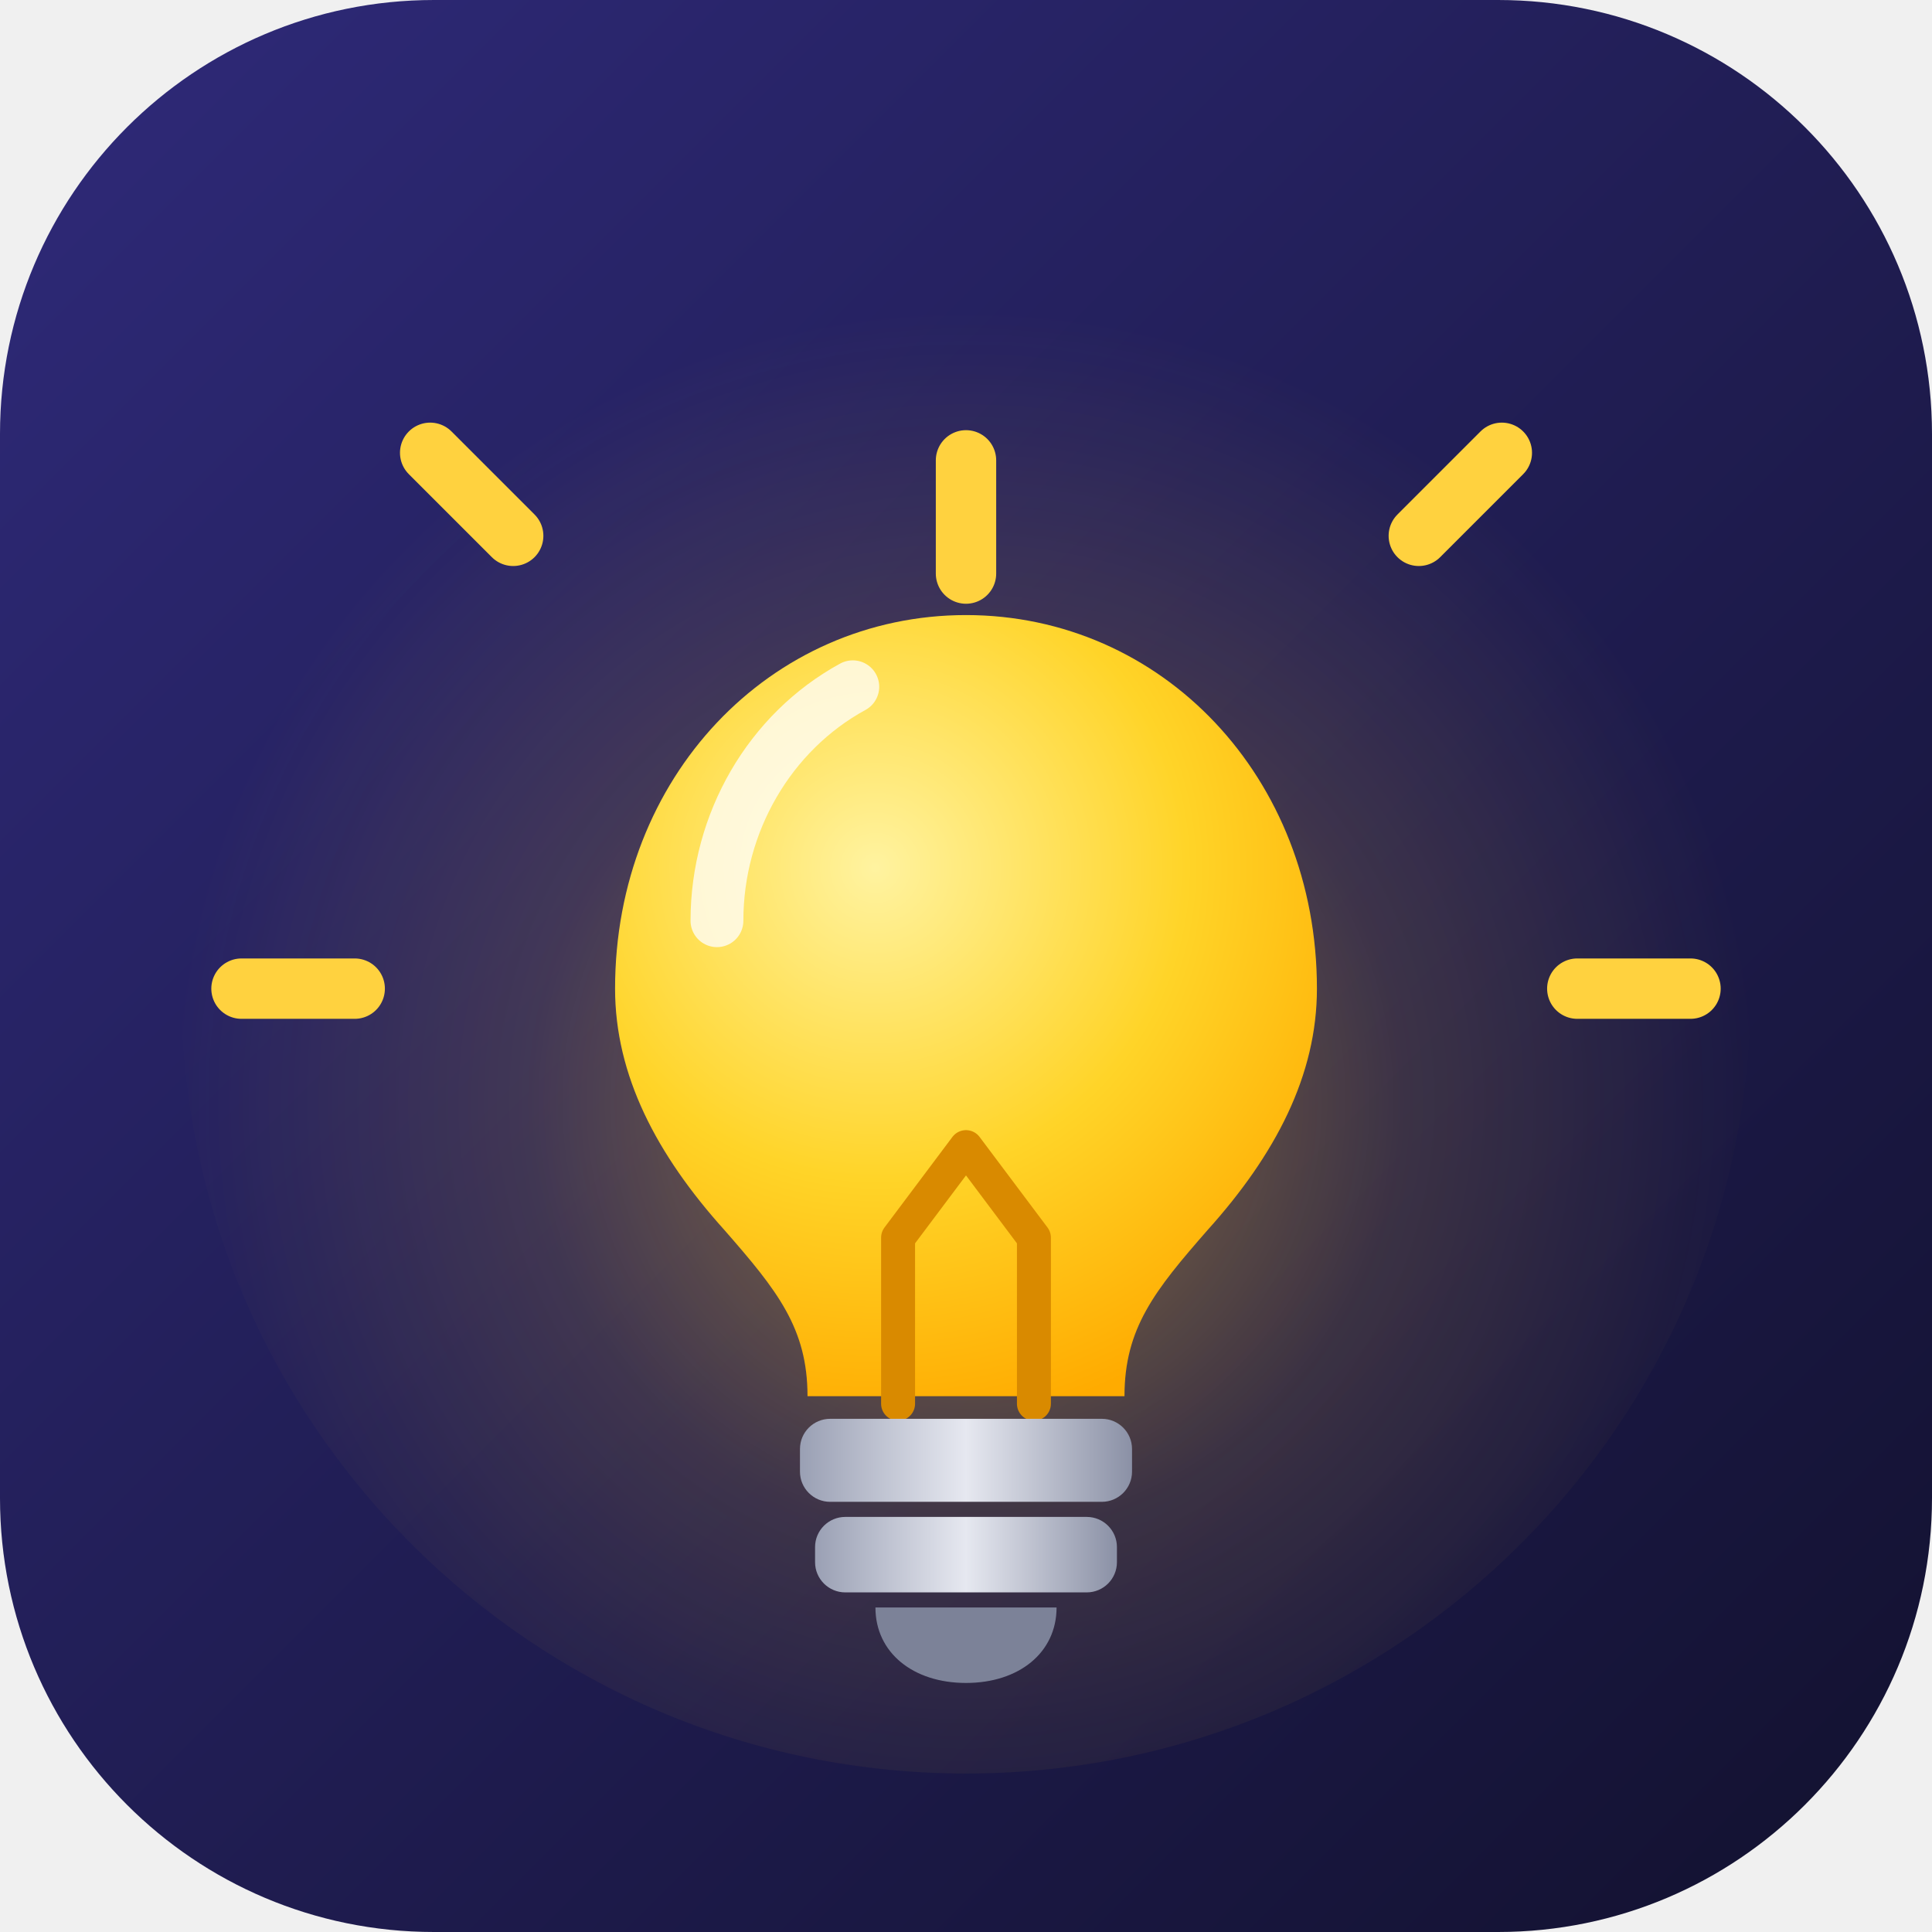
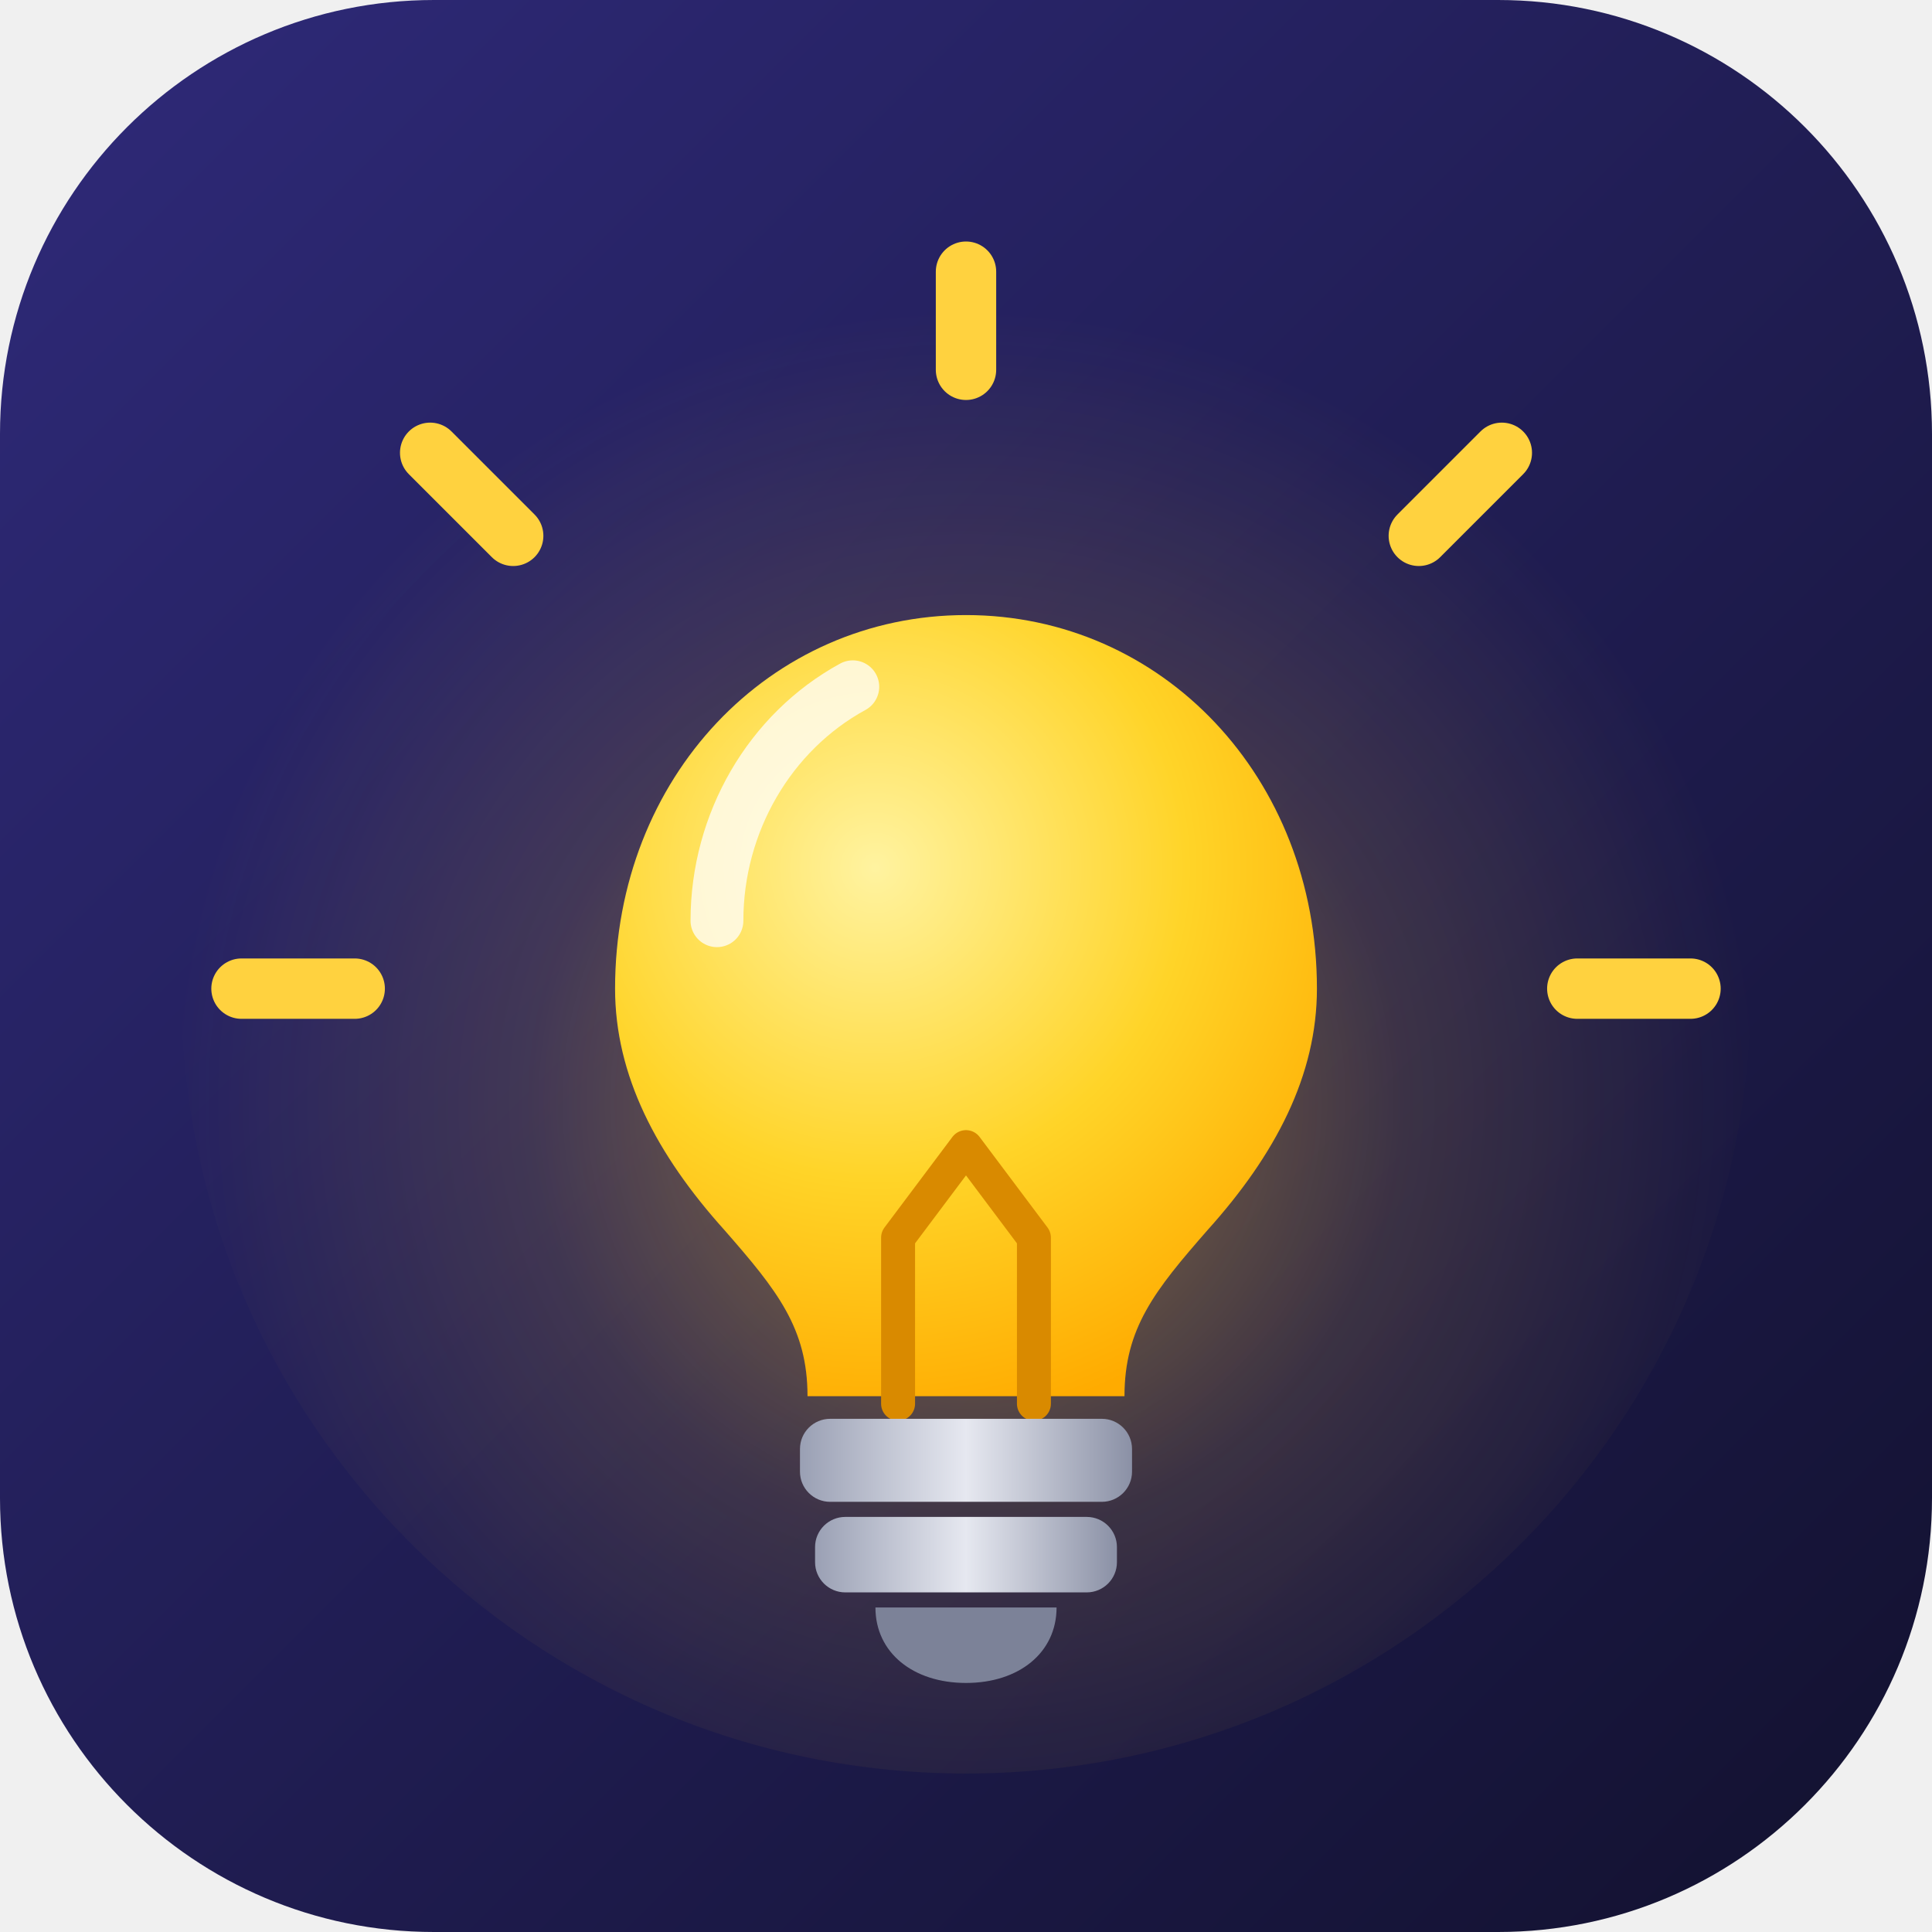
<svg xmlns="http://www.w3.org/2000/svg" viewBox="0 0 512 512">
  <defs>
    <linearGradient id="bg" x1="0" y1="0" x2="1" y2="1">
      <stop offset="0" stop-color="#2f2a7a" />
      <stop offset="1" stop-color="#12112e" />
    </linearGradient>
    <radialGradient id="glow" cx="256" cy="262" r="210" gradientUnits="userSpaceOnUse">
      <stop offset="0" stop-color="#ffc933" stop-opacity=".5" />
      <stop offset=".55" stop-color="#ffc933" stop-opacity=".14" />
      <stop offset="1" stop-color="#ffc933" stop-opacity="0" />
    </radialGradient>
    <radialGradient id="glass" cx="232" cy="200" r="150" gradientUnits="userSpaceOnUse">
      <stop offset="0" stop-color="#fff3a0" />
      <stop offset=".55" stop-color="#ffd428" />
      <stop offset="1" stop-color="#ffab00" />
    </radialGradient>
    <linearGradient id="base" x1="0" y1="0" x2="1" y2="0">
      <stop offset="0" stop-color="#9aa0b4" />
      <stop offset=".5" stop-color="#e6e8f0" />
      <stop offset="1" stop-color="#8b91a6" />
    </linearGradient>
  </defs>
  <rect width="512" height="512" rx="115" fill="url(#bg)" />
  <g transform="translate(0,30)">
    <circle cx="256" cy="232" r="208" fill="url(#glow)" />
    <g stroke="#ffd23f" stroke-width="16" stroke-linecap="round">
-       <path d="M256 62v-30" transform="translate(0,60)" />
+       <path d="M256 68v-26" />
      <path d="M376 112l22-22M136 112l-22-22M418 232h30M94 232H64" />
    </g>
    <path d="M214 340C214 322 206 312 192 296C174 276 163 255 163 232C163 176 204 133 256 133C308 133 349 176 349 232C349 255 338 276 320 296C306 312 298 322 298 340Z" fill="url(#glass)" />
    <path d="M238 342V298l18-24 18 24v44" fill="none" stroke="#d98a00" stroke-width="9" stroke-linecap="round" stroke-linejoin="round" />
    <path d="M190 214c0-26 14-50 36-62" fill="none" stroke="#fff" stroke-opacity=".75" stroke-width="14" stroke-linecap="round" />
    <rect x="212" y="346" width="88" height="22" rx="8" fill="url(#base)" />
    <rect x="216" y="372" width="80" height="20" rx="8" fill="url(#base)" />
    <path d="M232 396h48a0 0 0 0 1 0 0c0 12-10 20-24 20s-24-8-24-20z" fill="#7c8298" />
  </g>
</svg>
